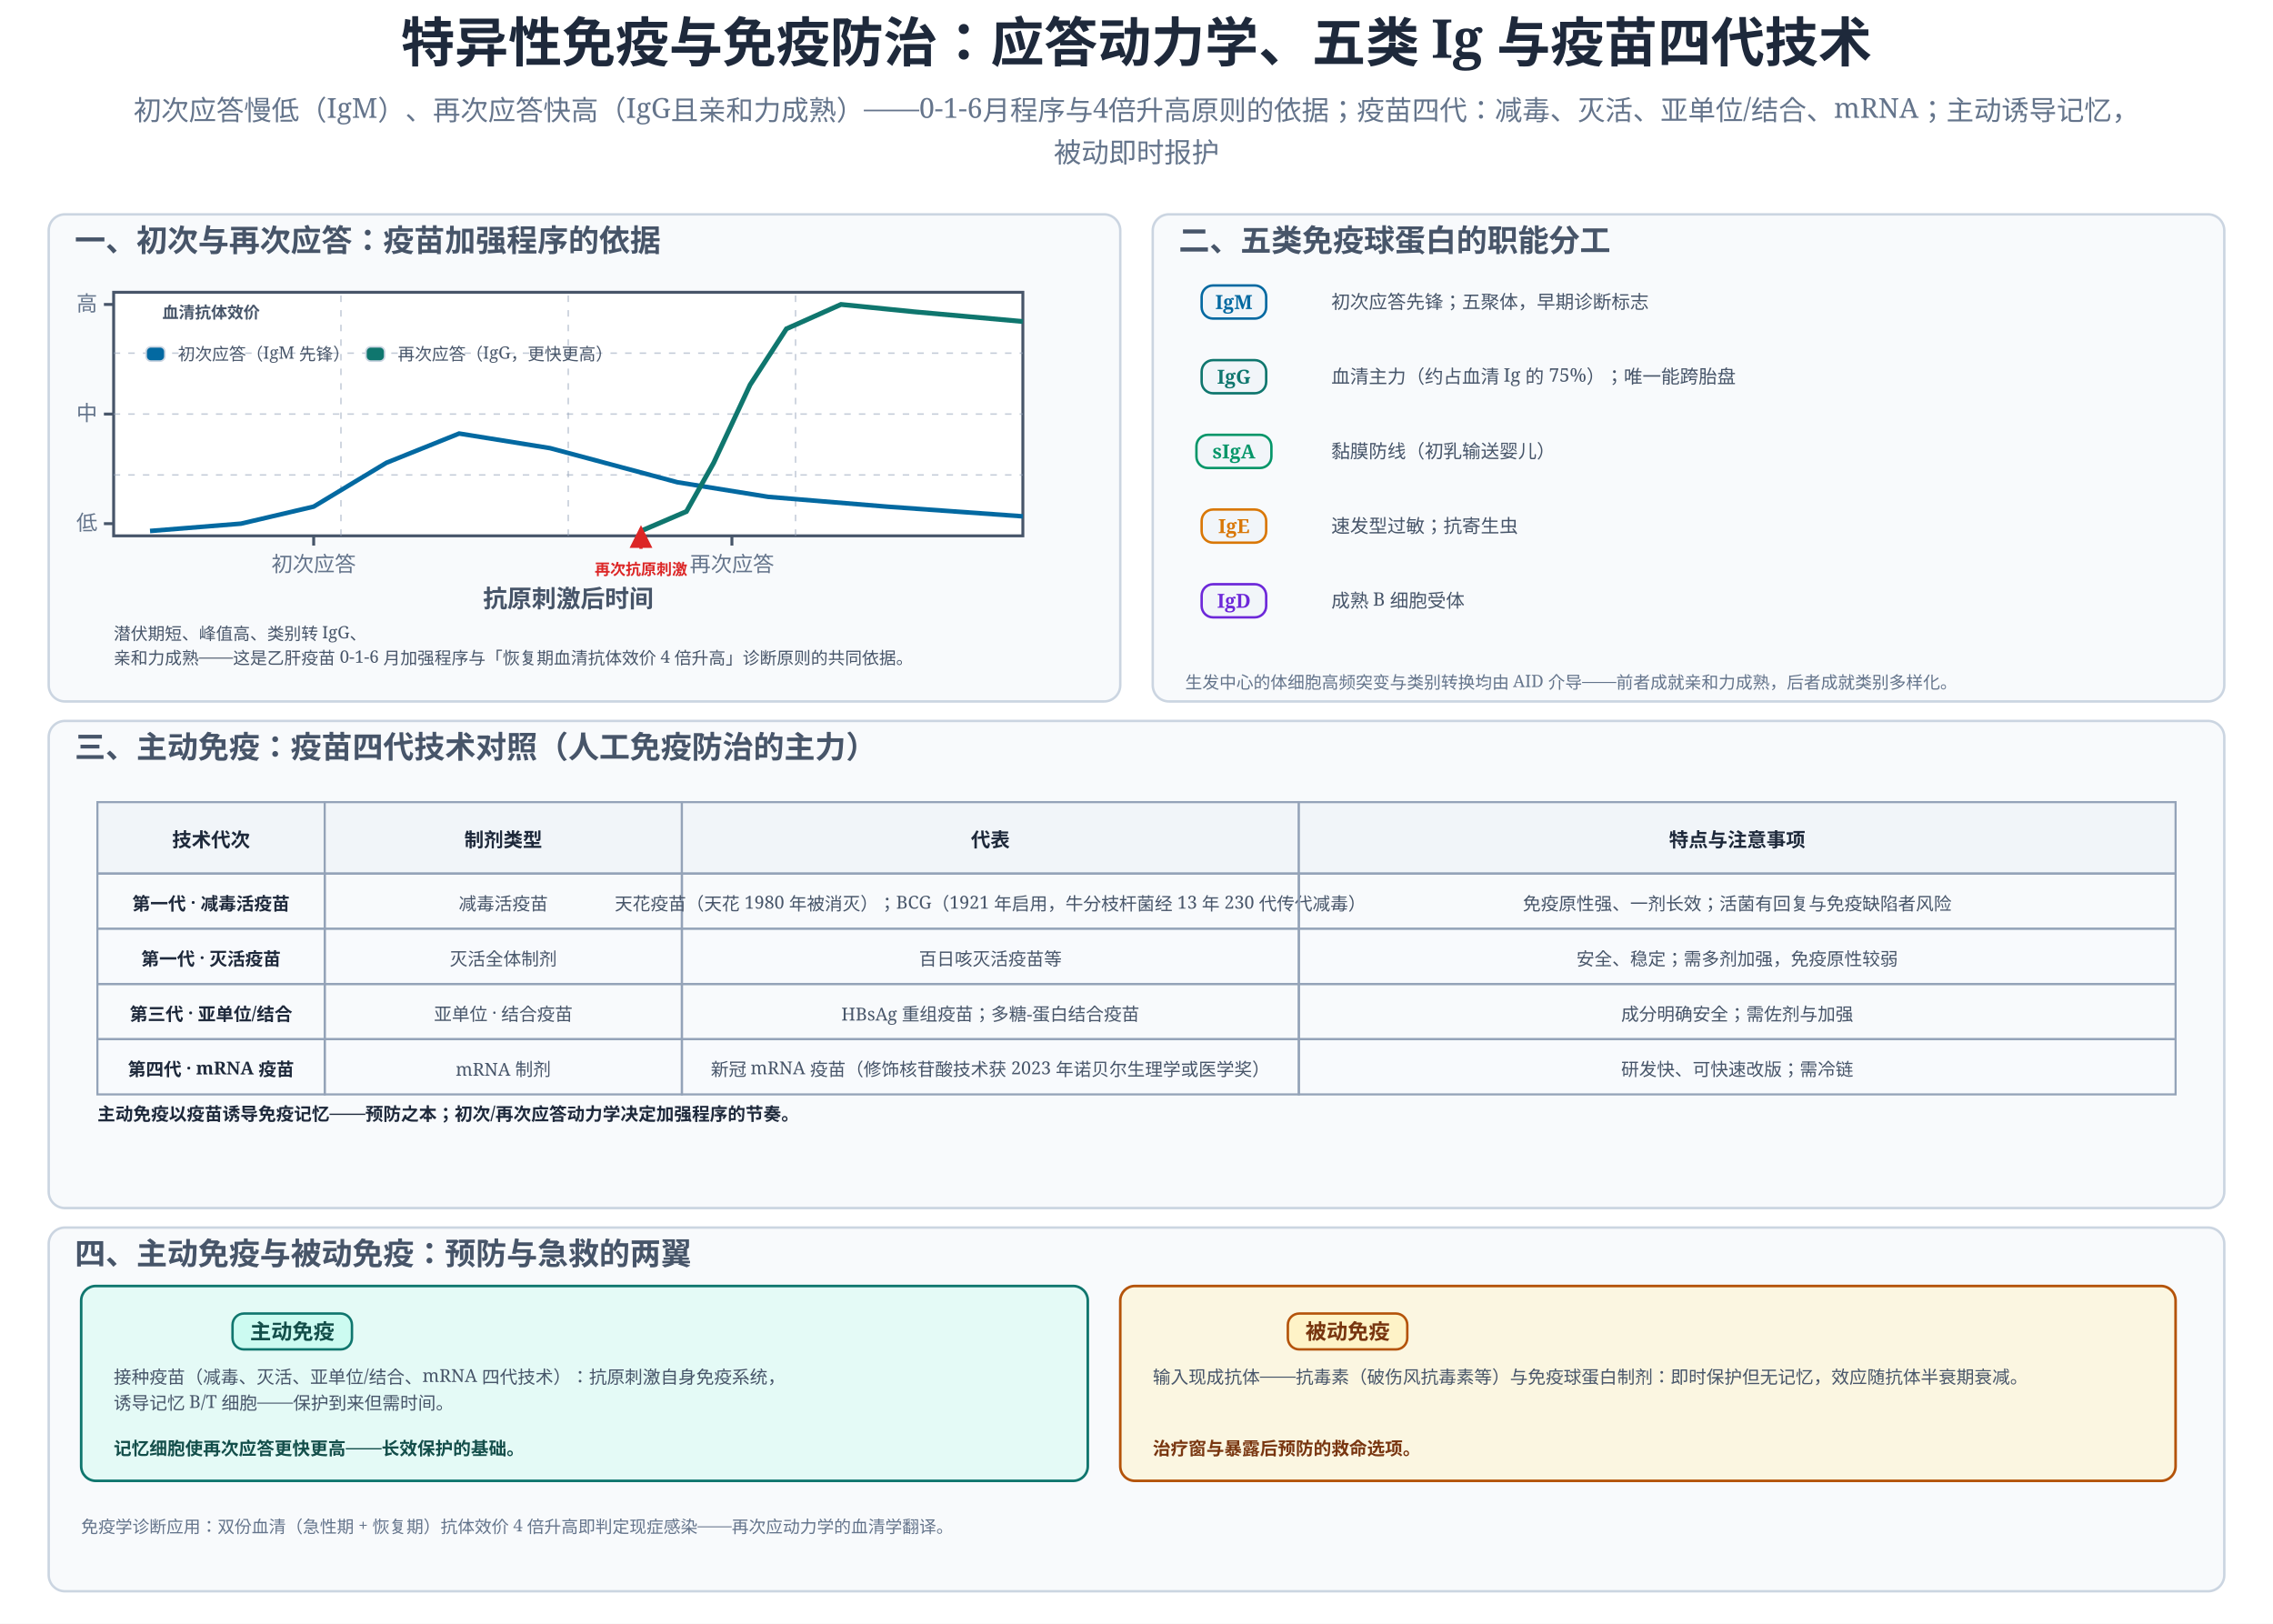
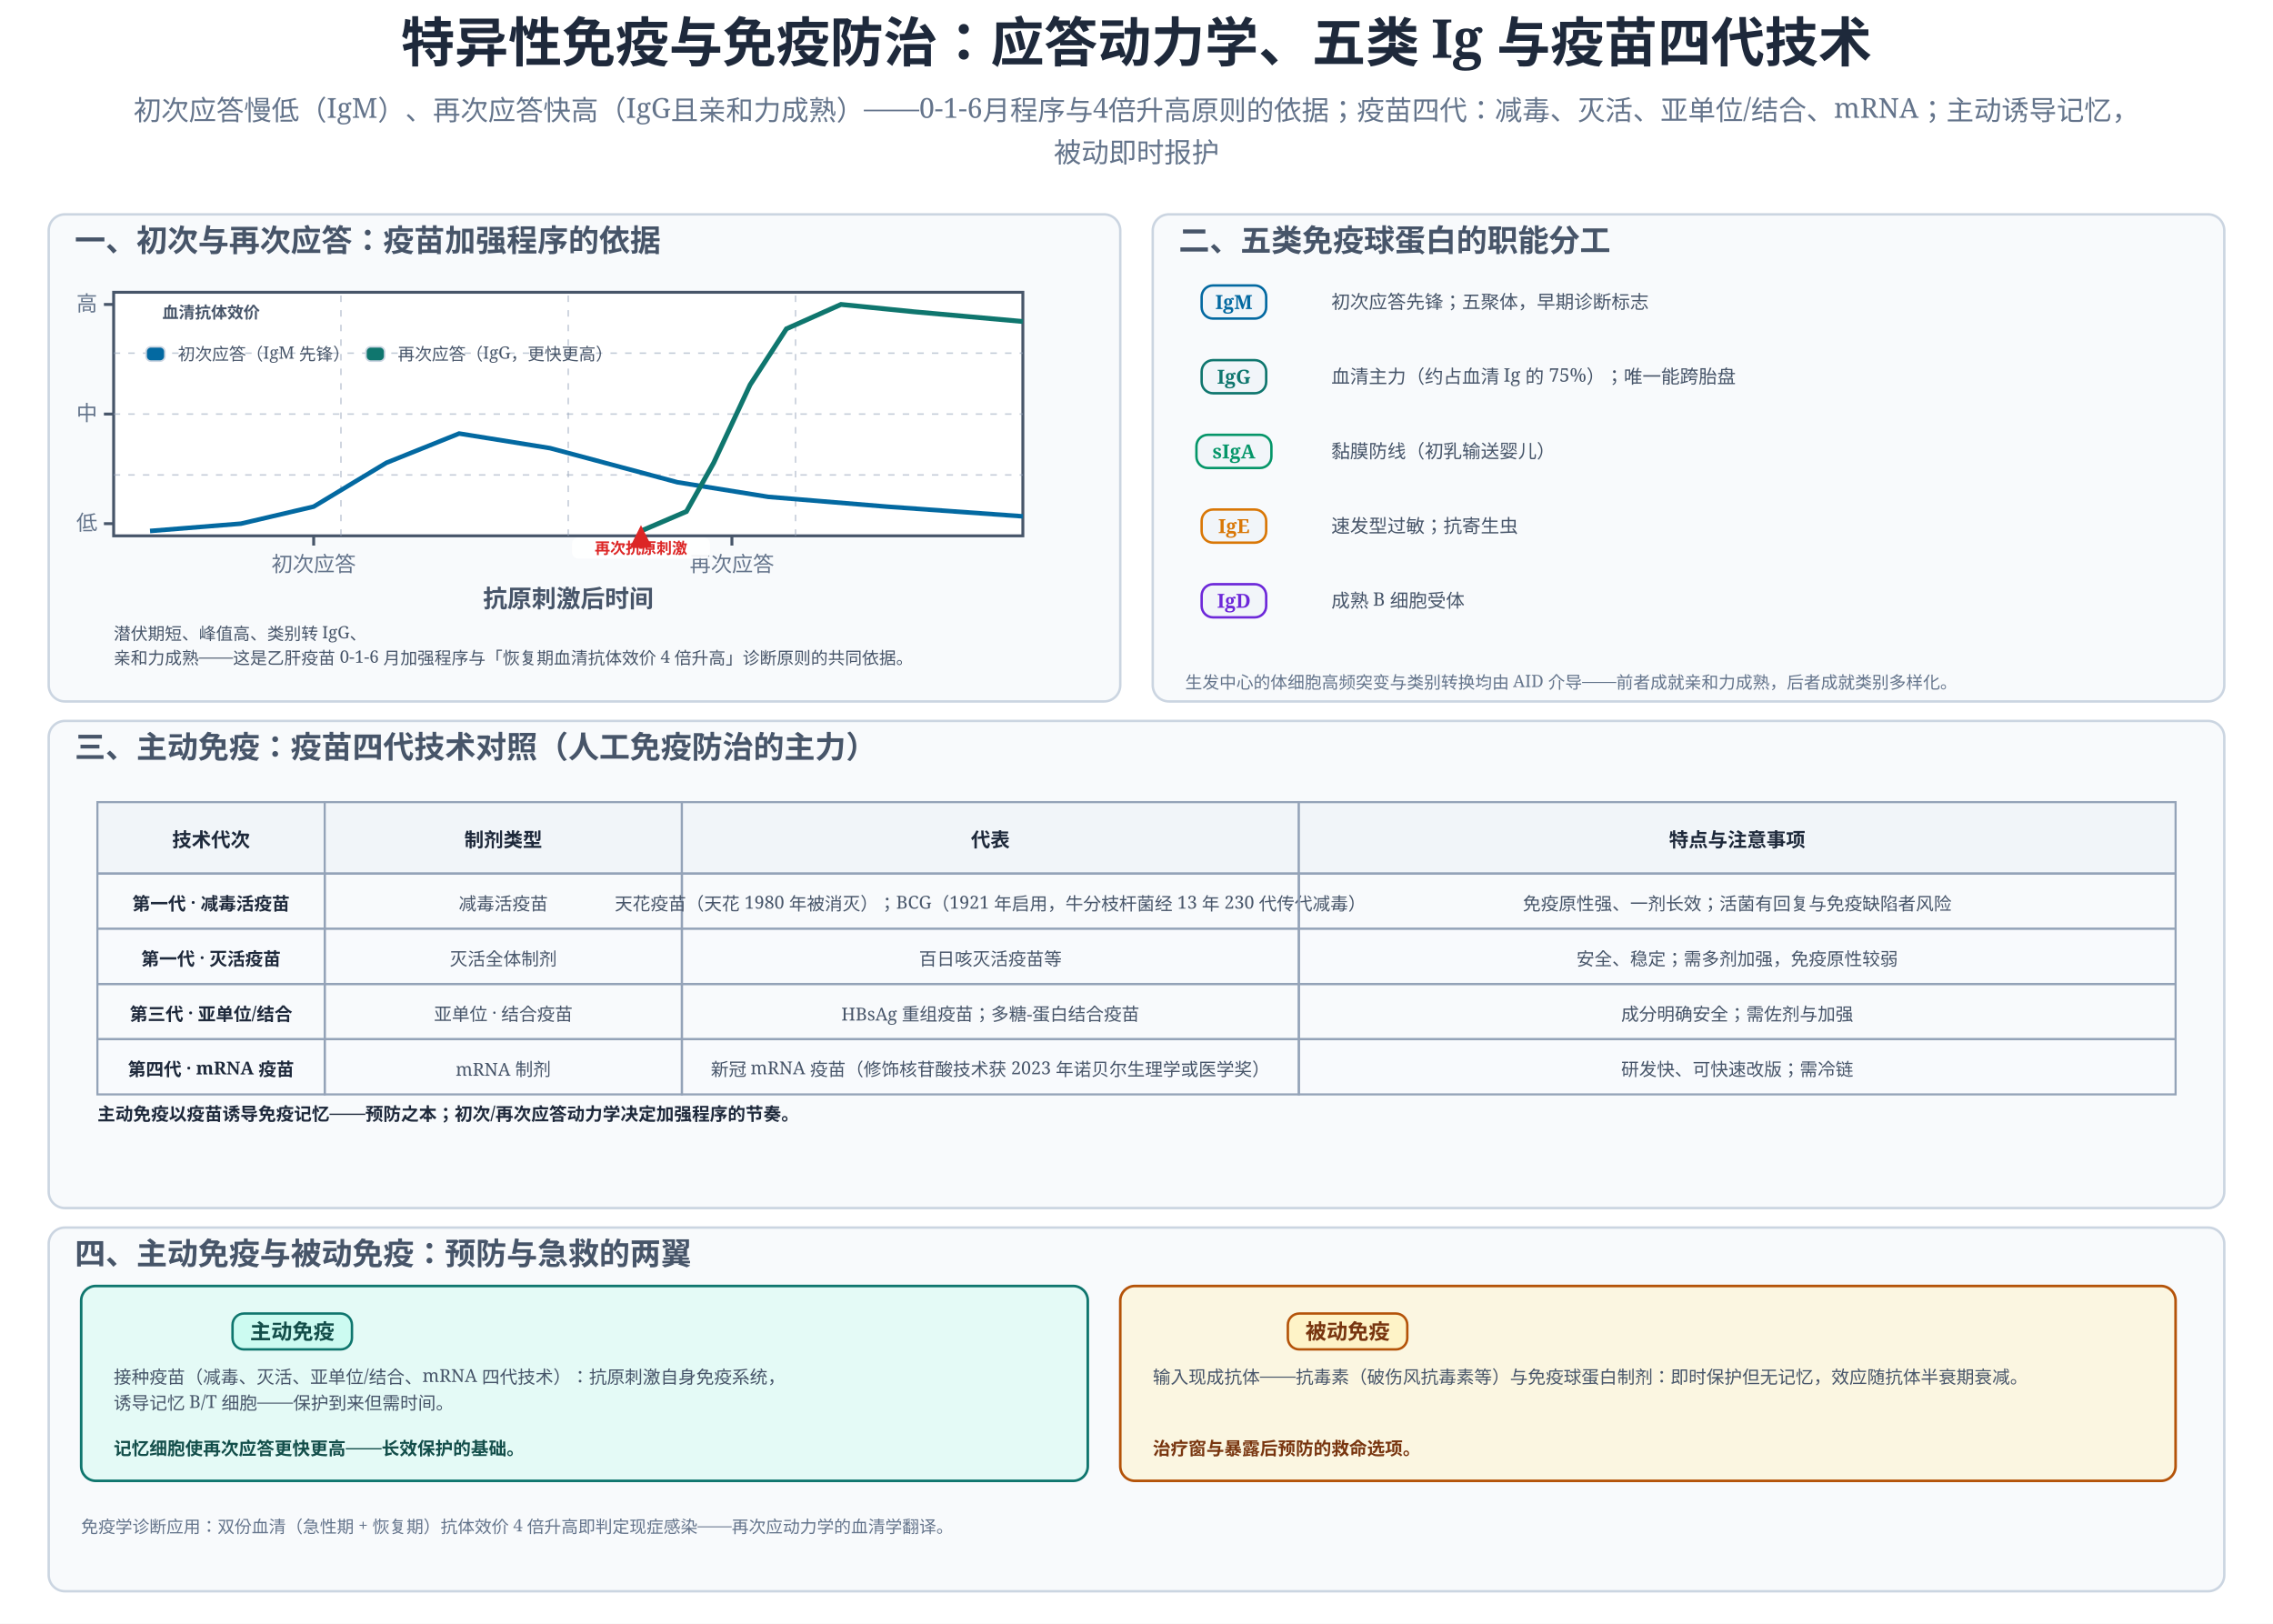
<svg xmlns="http://www.w3.org/2000/svg" width="1400" height="1000" viewBox="0 0 1400 1000" font-family="Noto Serif SC, LXGW WenKai, Songti SC, serif">
  <defs>
    <marker id="arr-ink" viewBox="0 0 10 10" refX="8.5" refY="5" markerWidth="7" markerHeight="7" orient="auto-start-reverse">
      <path d="M0,0 L10,5 L0,10 z" fill="#334155" />
    </marker>
    <marker id="arr-dna" viewBox="0 0 10 10" refX="8.5" refY="5" markerWidth="7" markerHeight="7" orient="auto-start-reverse">
      <path d="M0,0 L10,5 L0,10 z" fill="#0f766e" />
    </marker>
    <marker id="arr-rna" viewBox="0 0 10 10" refX="8.5" refY="5" markerWidth="7" markerHeight="7" orient="auto-start-reverse">
      <path d="M0,0 L10,5 L0,10 z" fill="#b45309" />
    </marker>
    <marker id="arr-pro" viewBox="0 0 10 10" refX="8.5" refY="5" markerWidth="7" markerHeight="7" orient="auto-start-reverse">
      <path d="M0,0 L10,5 L0,10 z" fill="#6d28d9" />
    </marker>
    <marker id="arr-enz" viewBox="0 0 10 10" refX="8.5" refY="5" markerWidth="7" markerHeight="7" orient="auto-start-reverse">
      <path d="M0,0 L10,5 L0,10 z" fill="#be185d" />
    </marker>
    <marker id="arr-acc" viewBox="0 0 10 10" refX="8.5" refY="5" markerWidth="7" markerHeight="7" orient="auto-start-reverse">
      <path d="M0,0 L10,5 L0,10 z" fill="#0369a1" />
    </marker>
    <marker id="arr-ok" viewBox="0 0 10 10" refX="8.5" refY="5" markerWidth="7" markerHeight="7" orient="auto-start-reverse">
      <path d="M0,0 L10,5 L0,10 z" fill="#059669" />
    </marker>
    <marker id="arr-warn" viewBox="0 0 10 10" refX="8.5" refY="5" markerWidth="7" markerHeight="7" orient="auto-start-reverse">
      <path d="M0,0 L10,5 L0,10 z" fill="#b45309" />
    </marker>
    <marker id="arr-bad" viewBox="0 0 10 10" refX="8.5" refY="5" markerWidth="7" markerHeight="7" orient="auto-start-reverse">
      <path d="M0,0 L10,5 L0,10 z" fill="#dc2626" />
    </marker>
    <marker id="arr-mute" viewBox="0 0 10 10" refX="8.5" refY="5" markerWidth="7" markerHeight="7" orient="auto-start-reverse">
      <path d="M0,0 L10,5 L0,10 z" fill="#94a3b8" />
    </marker>
  </defs>
  <rect x="0" y="0" width="1400" height="1000" fill="#ffffff" />
  <text x="700" y="38" text-anchor="middle" font-size="33" font-weight="700" fill="#1e293b">特异性免疫与免疫防治：应答动力学、五类 Ig 与疫苗四代技术</text>
  <text x="700" y="74" text-anchor="middle" font-size="17" fill="#64748b">初次应答慢低（IgM）、再次应答快高（IgG且亲和力成熟）——0-1-6月程序与4倍升高原则的依据；疫苗四代：减毒、灭活、亚单位/结合、mRNA；主动诱导记忆，</text>
  <text x="700" y="100" text-anchor="middle" font-size="17" fill="#64748b">被动即时报护</text>
  <rect x="30" y="132" width="660" height="300" rx="10" fill="#f8fafc" stroke="#cbd5e1" stroke-width="1.5" />
  <text x="46" y="154.84" font-size="19" fill="#475569" font-weight="700">一、初次与再次应答：疫苗加强程序的依据</text>
  <rect x="70" y="180" width="560" height="150" fill="#ffffff" stroke="#475569" stroke-width="1.8" />
  <line x1="70" y1="292.5" x2="630" y2="292.5" stroke="#94a3b8" stroke-width="0.9" stroke-dasharray="4 5" opacity="0.55" />
  <line x1="210" y1="330" x2="210" y2="180" stroke="#94a3b8" stroke-width="0.9" stroke-dasharray="4 5" opacity="0.55" />
  <line x1="70" y1="255" x2="630" y2="255" stroke="#94a3b8" stroke-width="0.9" stroke-dasharray="4 5" opacity="0.55" />
  <line x1="350" y1="330" x2="350" y2="180" stroke="#94a3b8" stroke-width="0.9" stroke-dasharray="4 5" opacity="0.55" />
  <line x1="70" y1="217.5" x2="630" y2="217.5" stroke="#94a3b8" stroke-width="0.9" stroke-dasharray="4 5" opacity="0.55" />
  <line x1="490" y1="330" x2="490" y2="180" stroke="#94a3b8" stroke-width="0.9" stroke-dasharray="4 5" opacity="0.55" />
  <line x1="193.2" y1="330" x2="193.2" y2="336" stroke="#475569" stroke-width="1.8" />
  <text x="193.2" y="352" font-size="13" fill="#64748b" text-anchor="middle">初次应答</text>
  <line x1="450.8" y1="330" x2="450.8" y2="336" stroke="#475569" stroke-width="1.8" />
  <text x="450.8" y="352" font-size="13" fill="#64748b" text-anchor="middle">再次应答</text>
  <line x1="64" y1="322.5" x2="70" y2="322.5" stroke="#475569" stroke-width="1.8" />
  <text x="60" y="326.5" font-size="13" fill="#64748b" text-anchor="end">低</text>
  <line x1="64" y1="255" x2="70" y2="255" stroke="#475569" stroke-width="1.8" />
  <text x="60" y="259" font-size="13" fill="#64748b" text-anchor="end">中</text>
  <line x1="64" y1="187.5" x2="70" y2="187.5" stroke="#475569" stroke-width="1.8" />
  <text x="60" y="191.5" font-size="13" fill="#64748b" text-anchor="end">高</text>
  <text x="350" y="374" font-size="15" fill="#475569" text-anchor="middle" font-weight="600">抗原刺激后时间</text>
  <text x="100" y="196" font-size="10" fill="#475569" font-weight="600">血清抗体效价</text>
  <path d="M92.4,327.0 L148.4,322.5 L193.2,312.0 L238.0,285.0 L282.8,267.0 L338.8,276.0 L417.2,297.0 L473.2,306.0 L546.0,312.0 L630.0,318.0" fill="none" stroke="#0369a1" stroke-width="2.8" />
  <path d="M394.8,327.0 L422.8,315.0 L439.6,285.0 L462.0,237.0 L484.4,202.5 L518.0,187.5 L562.8,192.0 L630.0,198.0" fill="none" stroke="#0f766e" stroke-width="3" />
  <rect x="90" y="213.59" width="11.55" height="8.82" rx="3" fill="#0369a1" stroke="#cbd5e1" stroke-width="1" />
  <text x="109.55" y="221.78" font-size="10.5" fill="#475569">初次应答（IgM 先锋）</text>
  <rect x="225.39" y="213.59" width="11.55" height="8.82" rx="3" fill="#0f766e" stroke="#cbd5e1" stroke-width="1" />
  <text x="244.94" y="221.78" font-size="10.5" fill="#475569">再次应答（IgG，更快更高）</text>
+   <rect x="352.3" y="331" width="85" height="13" rx="4" fill="#ffffff" fill-opacity="0.92" />
  <line x1="394.8" y1="338" x2="394.8" y2="325.5" stroke="#dc2626" stroke-width="2" marker-end="url(#arr-bad)" />
-   <text x="394.8" y="354" font-size="9.5" fill="#dc2626" text-anchor="middle" font-weight="700">再次抗原刺激</text>
+   <text x="394.8" y="341" font-size="9.5" fill="#dc2626" text-anchor="middle" font-weight="700">再次抗原刺激</text>
  <text x="70" y="394" font-size="10.5" fill="#475569">潜伏期短、峰值高、类别转 IgG、</text>
  <text x="70" y="409" font-size="10.5" fill="#475569">亲和力成熟——这是乙肝疫苗 0-1-6 月加强程序与「恢复期血清抗体效价 4 倍升高」诊断原则的共同依据。</text>
  <rect x="710" y="132" width="660" height="300" rx="10" fill="#f8fafc" stroke="#cbd5e1" stroke-width="1.5" />
  <text x="726" y="154.84" font-size="19" fill="#475569" font-weight="700">二、五类免疫球蛋白的职能分工</text>
  <rect x="740.123" y="175.8" width="39.754" height="20.4" rx="7" fill="#f1f5f9" stroke="#0369a1" stroke-width="1.5" />
  <text x="760" y="190.32" font-size="12" fill="#0369a1" text-anchor="middle" font-weight="700">IgM</text>
  <text x="820" y="190" font-size="11.5" fill="#475569">初次应答先锋；五聚体，早期诊断标志</text>
  <rect x="740.123" y="221.8" width="39.754" height="20.4" rx="7" fill="#f1f5f9" stroke="#0f766e" stroke-width="1.5" />
  <text x="760" y="236.32" font-size="12" fill="#0f766e" text-anchor="middle" font-weight="700">IgG</text>
  <text x="820" y="236" font-size="11.5" fill="#475569">血清主力（约占血清 Ig 的 75%）；唯一能跨胎盘</text>
  <rect x="736.91" y="267.8" width="46.181" height="20.4" rx="7" fill="#f1f5f9" stroke="#059669" stroke-width="1.5" />
  <text x="760" y="282.32" font-size="12" fill="#059669" text-anchor="middle" font-weight="700">sIgA</text>
  <text x="820" y="282" font-size="11.5" fill="#475569">黏膜防线（初乳输送婴儿）</text>
  <rect x="740.123" y="313.8" width="39.754" height="20.4" rx="7" fill="#f1f5f9" stroke="#d97706" stroke-width="1.5" />
  <text x="760" y="328.32" font-size="12" fill="#d97706" text-anchor="middle" font-weight="700">IgE</text>
  <text x="820" y="328" font-size="11.5" fill="#475569">速发型过敏；抗寄生虫</text>
  <rect x="740.123" y="359.8" width="39.754" height="20.4" rx="7" fill="#f1f5f9" stroke="#6d28d9" stroke-width="1.5" />
  <text x="760" y="374.32" font-size="12" fill="#6d28d9" text-anchor="middle" font-weight="700">IgD</text>
  <text x="820" y="374" font-size="11.5" fill="#475569">成熟 B 细胞受体</text>
  <text x="730" y="424" font-size="10.5" fill="#64748b">生发中心的体细胞高频突变与类别转换均由 AID 介导——前者成就亲和力成熟，后者成就类别多样化。</text>
  <rect x="30" y="444" width="1340" height="300" rx="10" fill="#f8fafc" stroke="#cbd5e1" stroke-width="1.5" />
  <text x="46" y="466.84" font-size="19" fill="#475569" font-weight="700">三、主动免疫：疫苗四代技术对照（人工免疫防治的主力）</text>
  <rect x="60" y="494" width="140" height="44" fill="#f1f5f9" stroke="#94a3b8" stroke-width="1.3" />
  <text x="130" y="521.5" font-size="12" fill="#1e293b" text-anchor="middle" font-weight="700">技术代次</text>
  <rect x="200" y="494" width="220" height="44" fill="#f1f5f9" stroke="#94a3b8" stroke-width="1.3" />
  <text x="310" y="521.5" font-size="12" fill="#1e293b" text-anchor="middle" font-weight="700">制剂类型</text>
  <rect x="420" y="494" width="380" height="44" fill="#f1f5f9" stroke="#94a3b8" stroke-width="1.3" />
  <text x="610" y="521.5" font-size="12" fill="#1e293b" text-anchor="middle" font-weight="700">代表</text>
  <rect x="800" y="494" width="540" height="44" fill="#f1f5f9" stroke="#94a3b8" stroke-width="1.3" />
  <text x="1070" y="521.5" font-size="12" fill="#1e293b" text-anchor="middle" font-weight="700">特点与注意事项</text>
  <rect x="60" y="538" width="140" height="34" fill="none" stroke="#94a3b8" stroke-width="1.3" />
  <text x="130" y="560.5" font-size="11" fill="#1e293b" text-anchor="middle" font-weight="700">第一代 · 减毒活疫苗</text>
  <rect x="200" y="538" width="220" height="34" fill="none" stroke="#94a3b8" stroke-width="1.3" />
  <text x="310" y="560.5" font-size="11" fill="#475569" text-anchor="middle" font-weight="500">减毒活疫苗</text>
  <rect x="420" y="538" width="380" height="34" fill="none" stroke="#94a3b8" stroke-width="1.3" />
  <text x="610" y="560.5" font-size="11" fill="#475569" text-anchor="middle" font-weight="500">天花疫苗（天花 1980 年被消灭）；BCG（1921 年启用，牛分枝杆菌经 13 年 230 代传代减毒）</text>
  <rect x="800" y="538" width="540" height="34" fill="none" stroke="#94a3b8" stroke-width="1.3" />
  <text x="1070" y="560.5" font-size="11" fill="#475569" text-anchor="middle" font-weight="500">免疫原性强、一剂长效；活菌有回复与免疫缺陷者风险</text>
  <rect x="60" y="572" width="1280" height="34" fill="#f8fafc" fill-opacity="0.85" />
  <rect x="60" y="572" width="140" height="34" fill="none" stroke="#94a3b8" stroke-width="1.3" />
  <text x="130" y="594.5" font-size="11" fill="#1e293b" text-anchor="middle" font-weight="700">第一代 · 灭活疫苗</text>
  <rect x="200" y="572" width="220" height="34" fill="none" stroke="#94a3b8" stroke-width="1.3" />
  <text x="310" y="594.5" font-size="11" fill="#475569" text-anchor="middle" font-weight="500">灭活全体制剂</text>
  <rect x="420" y="572" width="380" height="34" fill="none" stroke="#94a3b8" stroke-width="1.3" />
  <text x="610" y="594.5" font-size="11" fill="#475569" text-anchor="middle" font-weight="500">百日咳灭活疫苗等</text>
  <rect x="800" y="572" width="540" height="34" fill="none" stroke="#94a3b8" stroke-width="1.3" />
  <text x="1070" y="594.5" font-size="11" fill="#475569" text-anchor="middle" font-weight="500">安全、稳定；需多剂加强，免疫原性较弱</text>
  <rect x="60" y="606" width="140" height="34" fill="none" stroke="#94a3b8" stroke-width="1.3" />
  <text x="130" y="628.5" font-size="11" fill="#1e293b" text-anchor="middle" font-weight="700">第三代 · 亚单位/结合</text>
  <rect x="200" y="606" width="220" height="34" fill="none" stroke="#94a3b8" stroke-width="1.3" />
  <text x="310" y="628.5" font-size="11" fill="#475569" text-anchor="middle" font-weight="500">亚单位 · 结合疫苗</text>
  <rect x="420" y="606" width="380" height="34" fill="none" stroke="#94a3b8" stroke-width="1.3" />
  <text x="610" y="628.5" font-size="11" fill="#475569" text-anchor="middle" font-weight="500">HBsAg 重组疫苗；多糖-蛋白结合疫苗</text>
  <rect x="800" y="606" width="540" height="34" fill="none" stroke="#94a3b8" stroke-width="1.3" />
  <text x="1070" y="628.5" font-size="11" fill="#475569" text-anchor="middle" font-weight="500">成分明确安全；需佐剂与加强</text>
  <rect x="60" y="640" width="1280" height="34" fill="#f8fafc" fill-opacity="0.85" />
  <rect x="60" y="640" width="140" height="34" fill="none" stroke="#94a3b8" stroke-width="1.3" />
  <text x="130" y="662.5" font-size="11" fill="#1e293b" text-anchor="middle" font-weight="700">第四代 · mRNA 疫苗</text>
  <rect x="200" y="640" width="220" height="34" fill="none" stroke="#94a3b8" stroke-width="1.3" />
  <text x="310" y="662.5" font-size="11" fill="#475569" text-anchor="middle" font-weight="500">mRNA 制剂</text>
  <rect x="420" y="640" width="380" height="34" fill="none" stroke="#94a3b8" stroke-width="1.3" />
  <text x="610" y="662.5" font-size="11" fill="#475569" text-anchor="middle" font-weight="500">新冠 mRNA 疫苗（修饰核苷酸技术获 2023 年诺贝尔生理学或医学奖）</text>
  <rect x="800" y="640" width="540" height="34" fill="none" stroke="#94a3b8" stroke-width="1.3" />
  <text x="1070" y="662.5" font-size="11" fill="#475569" text-anchor="middle" font-weight="500">研发快、可快速改版；需冷链</text>
  <text x="60" y="690" font-size="11" fill="#1e293b" font-weight="700">主动免疫以疫苗诱导免疫记忆——预防之本；初次/再次应答动力学决定加强程序的节奏。</text>
  <rect x="30" y="756" width="1340" height="224" rx="10" fill="#f8fafc" stroke="#cbd5e1" stroke-width="1.5" />
  <text x="46" y="778.84" font-size="19" fill="#475569" font-weight="700">四、主动免疫与被动免疫：预防与急救的两翼</text>
  <rect x="50" y="792" width="620" height="120" rx="9" fill="#ccfbf1" fill-opacity="0.45" stroke="#0f766e" stroke-width="1.6" />
  <rect x="143.22" y="808.95" width="73.56" height="22.1" rx="7" fill="#ccfbf1" stroke="#0f766e" stroke-width="1.5" />
  <text x="180" y="824.68" font-size="13" fill="#134e4a" text-anchor="middle" font-weight="700">主动免疫</text>
  <text x="70" y="852" font-size="11" fill="#475569">接种疫苗（减毒、灭活、亚单位/结合、mRNA 四代技术）：抗原刺激自身免疫系统，</text>
  <text x="70" y="868" font-size="11" fill="#475569">诱导记忆 B/T 细胞——保护到来但需时间。</text>
  <text x="70" y="896" font-size="11" fill="#134e4a" font-weight="700">记忆细胞使再次应答更快更高——长效保护的基础。</text>
  <rect x="690" y="792" width="650" height="120" rx="9" fill="#fef3c7" fill-opacity="0.5" stroke="#b45309" stroke-width="1.6" />
  <rect x="793.22" y="808.95" width="73.56" height="22.1" rx="7" fill="#fef3c7" stroke="#b45309" stroke-width="1.5" />
  <text x="830" y="824.68" font-size="13" fill="#78350f" text-anchor="middle" font-weight="700">被动免疫</text>
  <text x="710" y="852" font-size="11" fill="#475569">输入现成抗体——抗毒素（破伤风抗毒素等）与免疫球蛋白制剂：即时保护但无记忆，效应随抗体半衰期衰减。</text>
  <text x="710" y="896" font-size="11" fill="#78350f" font-weight="700">治疗窗与暴露后预防的救命选项。</text>
  <text x="50" y="944" font-size="10.5" fill="#64748b">免疫学诊断应用：双份血清（急性期 + 恢复期）抗体效价 4 倍升高即判定现症感染——再次应动力学的血清学翻译。</text>
</svg>
